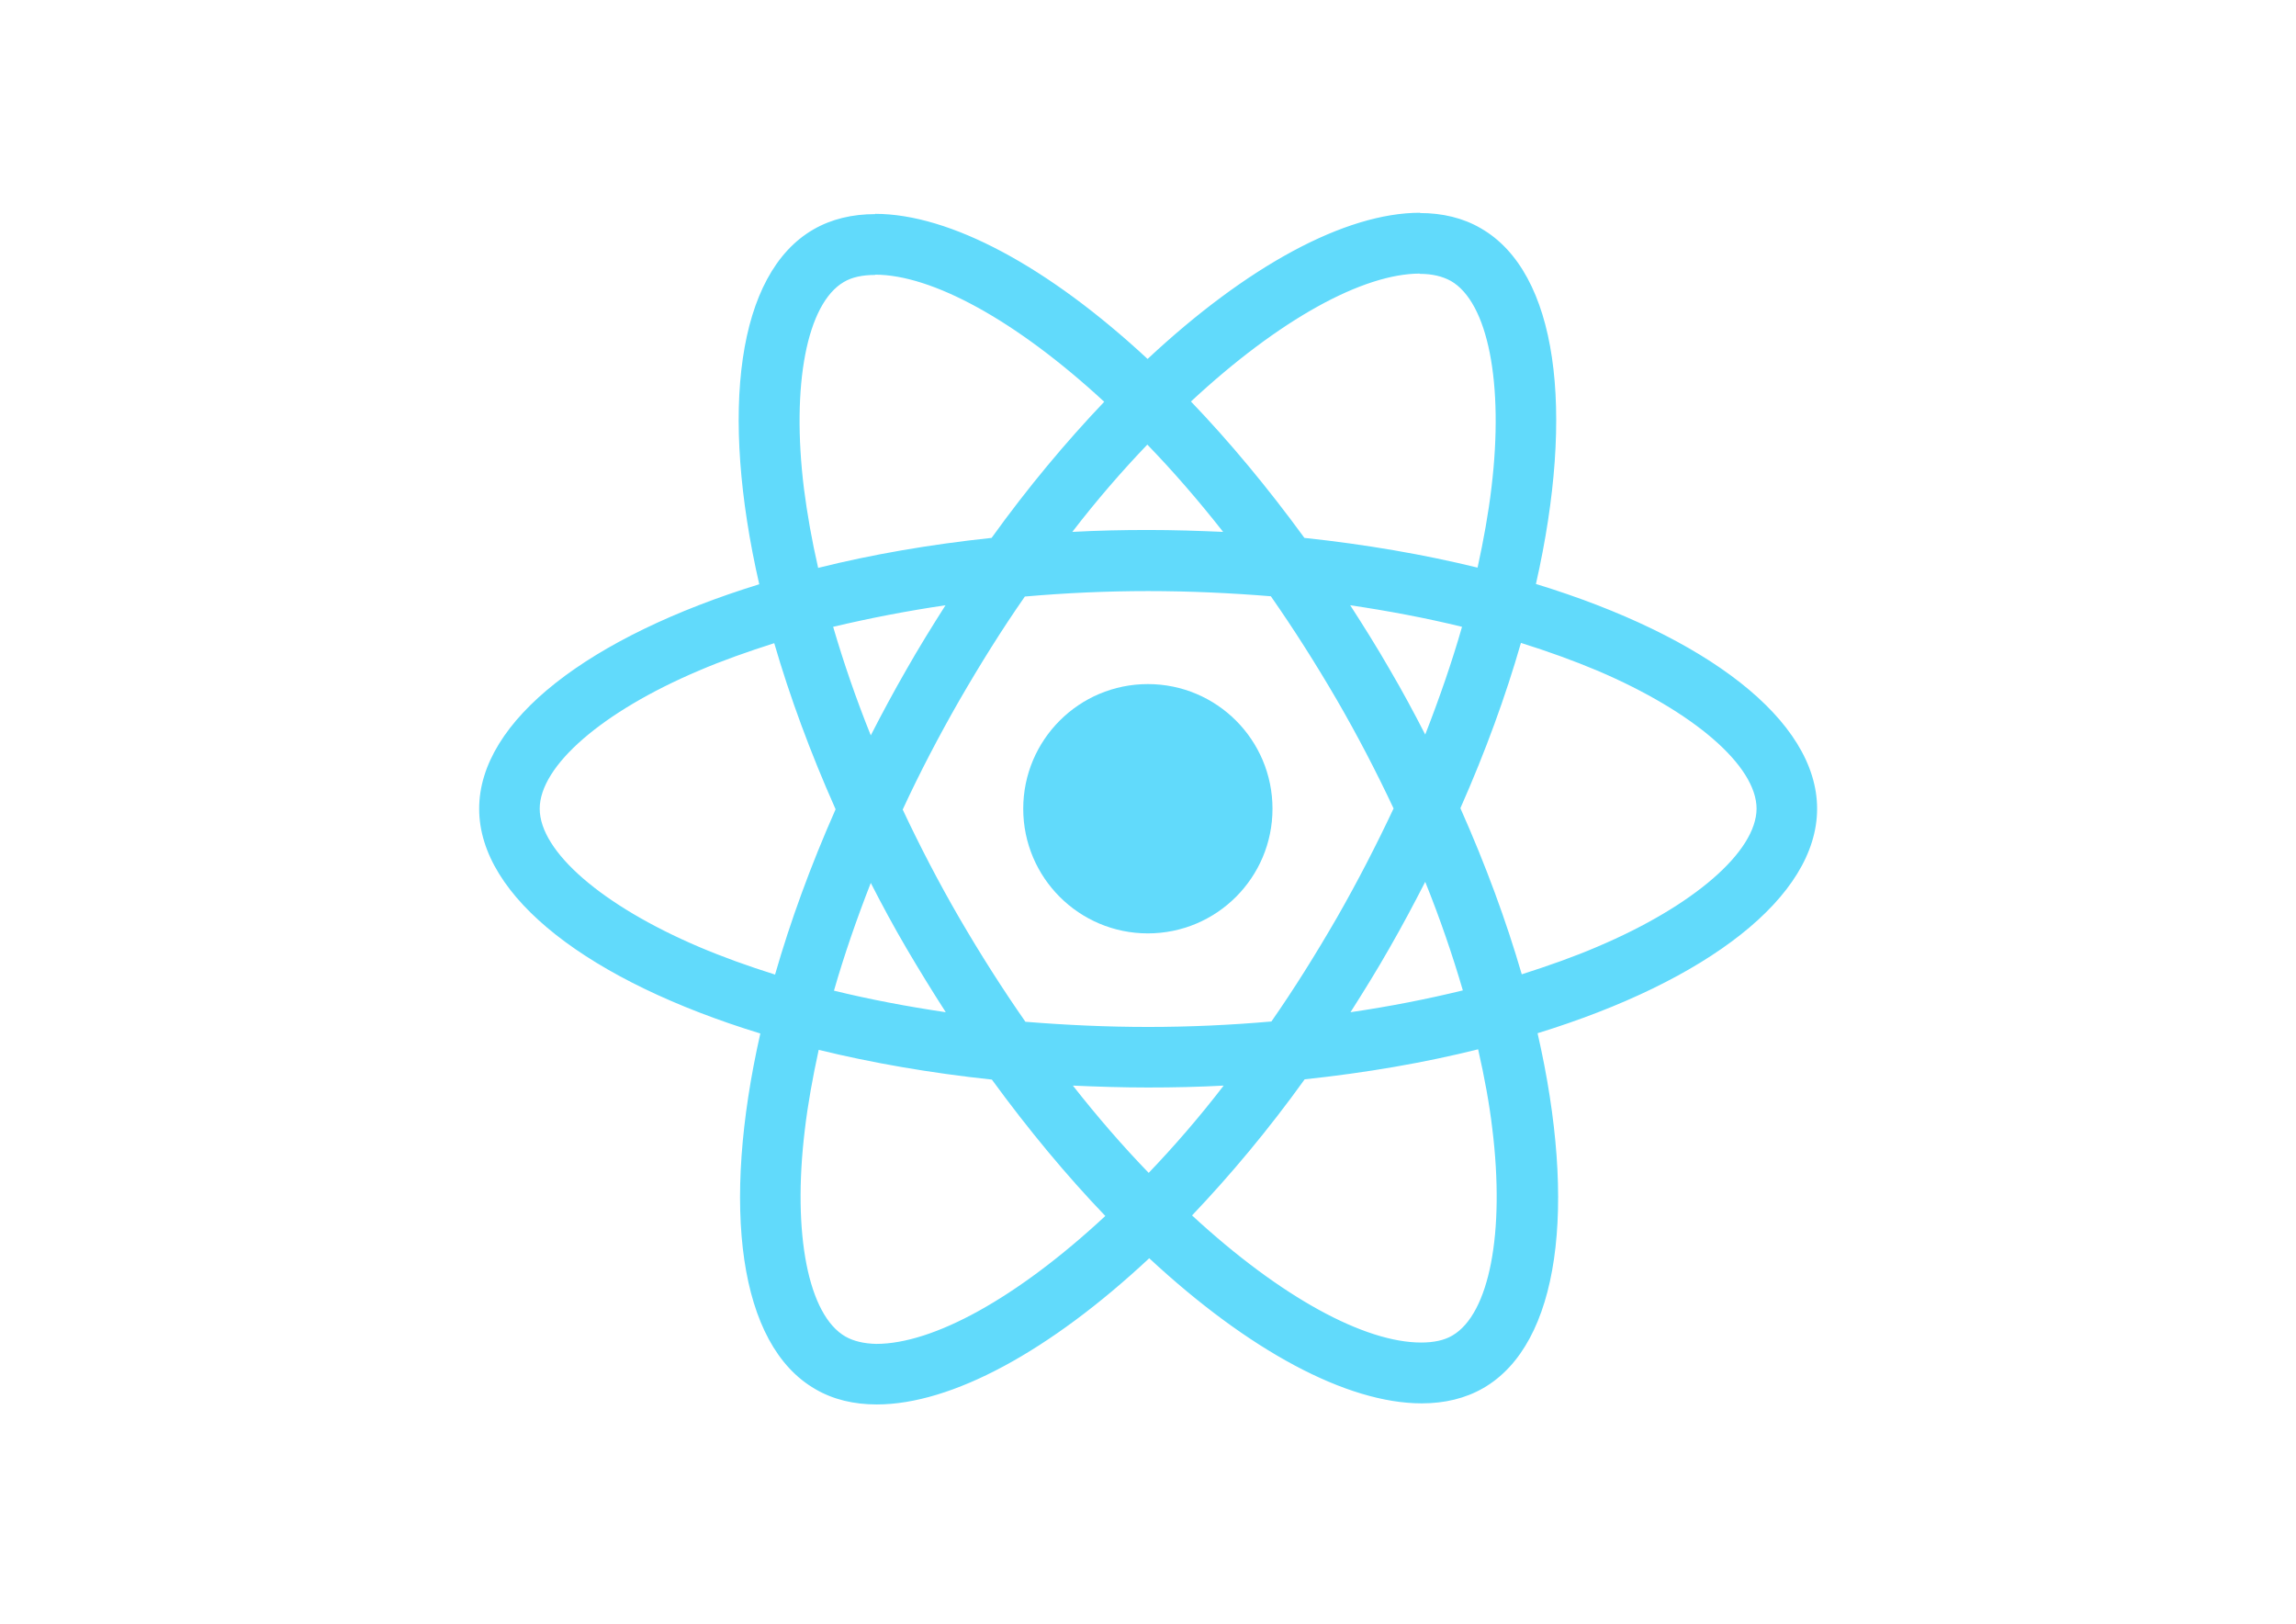
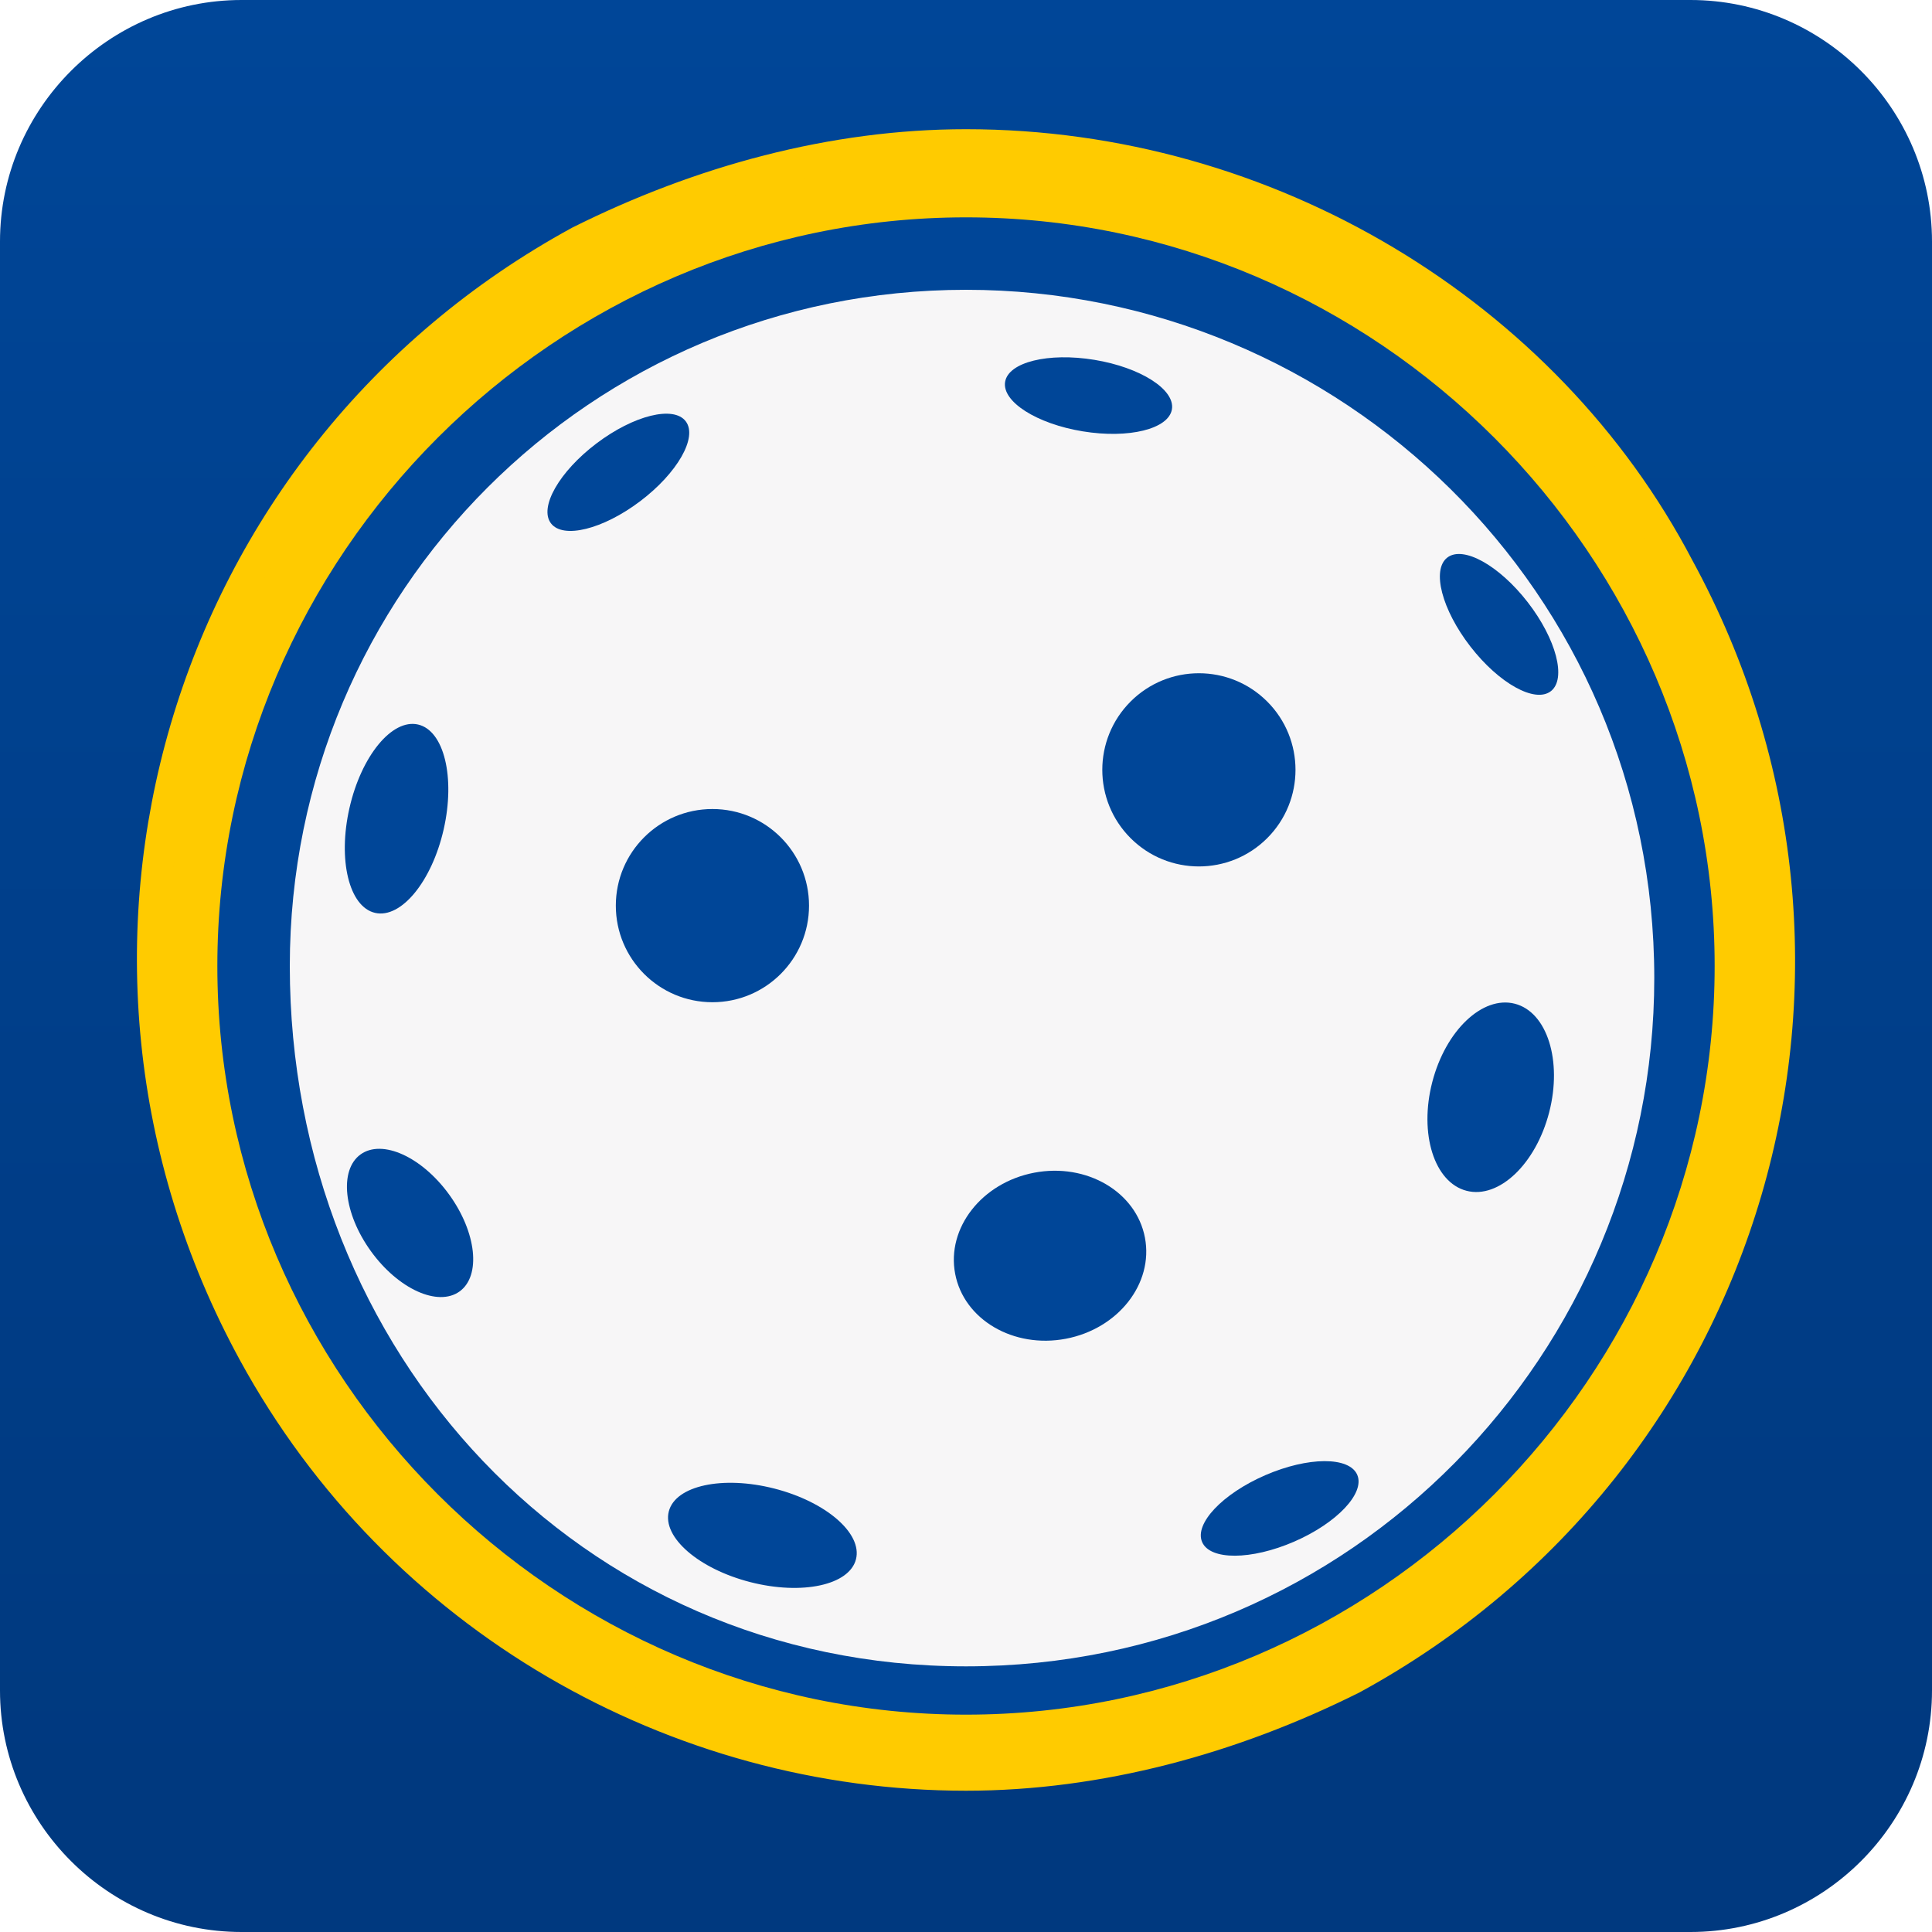
- <svg xmlns="http://www.w3.org/2000/svg" viewBox="0 0 841.9 595.3">
-   <g fill="#61DAFB">
-     <path d="M666.3 296.5c0-32.5-40.7-63.3-103.1-82.4 14.4-63.6 8-114.2-20.2-130.4-6.5-3.8-14.1-5.6-22.4-5.6v22.3c4.6 0 8.3.9 11.4 2.6 13.6 7.8 19.5 37.5 14.9 75.7-1.1 9.4-2.9 19.3-5.1 29.4-19.6-4.8-41-8.5-63.5-10.9-13.5-18.5-27.5-35.3-41.6-50 32.6-30.3 63.2-46.9 84-46.9V78c-27.5 0-63.5 19.6-99.9 53.6-36.4-33.8-72.4-53.2-99.9-53.2v22.3c20.7 0 51.4 16.5 84 46.6-14 14.7-28 31.4-41.3 49.9-22.6 2.4-44 6.1-63.6 11-2.3-10-4-19.7-5.2-29-4.7-38.2 1.1-67.9 14.6-75.8 3-1.8 6.9-2.6 11.5-2.6V78.5c-8.4 0-16 1.8-22.6 5.6-28.1 16.2-34.4 66.7-19.9 130.1-62.2 19.2-102.7 49.9-102.7 82.3 0 32.5 40.7 63.3 103.1 82.4-14.4 63.6-8 114.2 20.2 130.4 6.5 3.8 14.1 5.6 22.5 5.6 27.5 0 63.5-19.6 99.9-53.6 36.4 33.8 72.4 53.2 99.9 53.2 8.4 0 16-1.8 22.6-5.6 28.1-16.2 34.4-66.7 19.9-130.1 62-19.1 102.5-49.9 102.5-82.3zm-130.2-66.7c-3.7 12.9-8.3 26.2-13.5 39.5-4.1-8-8.4-16-13.1-24-4.6-8-9.5-15.8-14.4-23.4 14.2 2.1 27.9 4.7 41 7.9zm-45.8 106.5c-7.8 13.5-15.8 26.3-24.1 38.2-14.9 1.3-30 2-45.2 2-15.1 0-30.2-.7-45-1.9-8.3-11.9-16.4-24.6-24.2-38-7.6-13.1-14.5-26.4-20.8-39.8 6.2-13.4 13.2-26.8 20.7-39.9 7.8-13.5 15.8-26.3 24.1-38.2 14.9-1.3 30-2 45.2-2 15.1 0 30.2.7 45 1.9 8.3 11.9 16.4 24.6 24.2 38 7.6 13.1 14.5 26.4 20.8 39.8-6.3 13.4-13.2 26.8-20.7 39.9zm32.3-13c5.4 13.4 10 26.8 13.8 39.8-13.1 3.2-26.9 5.9-41.2 8 4.9-7.7 9.8-15.6 14.4-23.7 4.6-8 8.9-16.1 13-24.1zM421.2 430c-9.3-9.6-18.6-20.3-27.8-32 9 .4 18.2.7 27.5.7 9.4 0 18.7-.2 27.8-.7-9 11.7-18.3 22.4-27.5 32zm-74.4-58.9c-14.2-2.1-27.9-4.7-41-7.9 3.7-12.9 8.3-26.2 13.5-39.5 4.1 8 8.4 16 13.1 24 4.7 8 9.5 15.8 14.4 23.4zM420.7 163c9.3 9.6 18.6 20.3 27.8 32-9-.4-18.2-.7-27.5-.7-9.4 0-18.7.2-27.8.7 9-11.7 18.3-22.4 27.5-32zm-74 58.9c-4.9 7.7-9.8 15.6-14.4 23.7-4.6 8-8.9 16-13 24-5.4-13.4-10-26.8-13.8-39.8 13.1-3.1 26.9-5.8 41.2-7.9zm-90.5 125.2c-35.4-15.1-58.3-34.9-58.3-50.6 0-15.7 22.9-35.6 58.3-50.6 8.6-3.7 18-7 27.7-10.1 5.7 19.6 13.2 40 22.5 60.9-9.2 20.8-16.6 41.1-22.2 60.6-9.9-3.1-19.3-6.5-28-10.2zM310 490c-13.6-7.8-19.5-37.5-14.9-75.7 1.1-9.4 2.9-19.3 5.1-29.4 19.6 4.8 41 8.5 63.5 10.9 13.5 18.5 27.5 35.3 41.6 50-32.6 30.3-63.2 46.9-84 46.9-4.5-.1-8.3-1-11.3-2.7zm237.2-76.2c4.7 38.2-1.1 67.9-14.6 75.8-3 1.8-6.9 2.6-11.5 2.6-20.7 0-51.4-16.5-84-46.6 14-14.7 28-31.4 41.3-49.9 22.6-2.4 44-6.1 63.6-11 2.3 10.1 4.1 19.8 5.2 29.1zm38.5-66.7c-8.6 3.7-18 7-27.7 10.1-5.7-19.6-13.2-40-22.5-60.9 9.2-20.8 16.6-41.1 22.2-60.6 9.9 3.1 19.3 6.5 28.1 10.2 35.4 15.1 58.3 34.9 58.3 50.6-.1 15.7-23 35.6-58.4 50.6zM320.8 78.4z" />
-     <circle cx="420.9" cy="296.5" r="45.7" />
-     <path d="M520.5 78.1z" />
+ <svg xmlns="http://www.w3.org/2000/svg" version="1.1" id="Ebene_1" x="0px" y="0px" viewBox="0 0 16 16" style="enable-background:new 0 0 16 16;" xml:space="preserve">
+   <style type="text/css">
+ 	.st0{fill:url(#SVGID_1_);}
+ 	.st1{fill:#FFCB00;}
+ 	.st2{fill:url(#SVGID_2_);}
+ 	.st3{fill:#004698;}
+ 	.st4{fill:none;}
+ 	.st5{fill:#FFCB00;stroke:#FFCB00;stroke-width:0.26;stroke-miterlimit:10;}
+ 	.st6{fill:#F7F6F7;}
+ </style>
+   <g>
+     <linearGradient id="SVGID_1_" gradientUnits="userSpaceOnUse" x1="-3.637979e-12" y1="8" x2="16" y2="8" gradientTransform="matrix(6.123234e-17 -1 1 6.123234e-17 0 16)">
+       <stop offset="7.943308e-02" style="stop-color:#00397F" />
+       <stop offset="1" style="stop-color:#004698" />
+     </linearGradient>
+     <path class="st0" d="M14,0c1.1,0,2,0.9,2,2v12c0,1.1-0.9,2-2,2H2c-1.1,0-2-0.9-2-2V2c0-1.1,0.9-2,2-2H14z" />
+   </g>
+   <g>
+     <path class="st5" d="M8,2.3c2,0,4,1.1,5,3c1.5,2.7,0.5,6.2-2.3,7.7c-0.9,0.5-1.8,0.7-2.7,0.7c-2,0-4-1.1-5-3C1.5,8,2.6,4.5,5.3,3   C6.2,2.6,7.1,2.3,8,2.3 M8,1.2L8,1.2c-1.1,0-2.2,0.3-3.2,0.8c-3.3,1.8-4.5,5.9-2.7,9.2c1.2,2.2,3.5,3.5,5.9,3.5   c1.1,0,2.2-0.3,3.2-0.8c3.3-1.8,4.5-5.9,2.7-9.2C12.8,2.6,10.5,1.2,8,1.2L8,1.2z" />
+     <g>
+       <path class="st6" d="M8,14C4.7,14,2.1,11.3,2.1,8S4.7,2.1,8,2.1s5.9,2.7,5.9,5.9S11.3,14,8,14z" />
+       <path class="st3" d="M8,2.4c3.1,0,5.7,2.5,5.7,5.7c0,3.1-2.5,5.7-5.7,5.7S2.4,11.2,2.4,8C2.4,4.9,4.9,2.4,8,2.4 M8,1.8    C4.6,1.8,1.8,4.6,1.8,8s2.8,6.2,6.2,6.2s6.2-2.8,6.2-6.2S11.4,1.8,8,1.8L8,1.8z" />
+     </g>
+     <circle class="st3" cx="5.9" cy="7.5" r="0.8" />
+     <ellipse transform="matrix(0.707 -0.7072 0.7072 0.707 -1.5966 8.852)" class="st3" cx="9.9" cy="6.4" rx="0.8" ry="0.8" />
+     <ellipse transform="matrix(0.9823 -0.1871 0.1871 0.9823 -1.7958 1.8112)" class="st3" cx="8.7" cy="10.4" rx="0.8" ry="0.7" />
+     <ellipse transform="matrix(0.222 -0.975 0.975 0.222 -3.9809 8.5102)" class="st3" cx="3.3" cy="6.7" rx="0.8" ry="0.4" />
+     <ellipse transform="matrix(0.8103 -0.586 0.586 0.8103 -5.2776 3.9362)" class="st3" cx="3.4" cy="10.1" rx="0.4" ry="0.7" />
+     <ellipse transform="matrix(0.7976 -0.6032 0.6032 0.7976 -1.2994 3.8772)" class="st3" cx="5.1" cy="3.9" rx="0.7" ry="0.3" />
+     <ellipse transform="matrix(0.7902 -0.6128 0.6128 0.7902 -0.5704 8.6606)" class="st3" cx="12.4" cy="5.2" rx="0.3" ry="0.7" />
+     <ellipse transform="matrix(0.1622 -0.9868 0.9868 0.1622 4.2984 11.622)" class="st3" cx="9" cy="3.3" rx="0.3" ry="0.7" />
+     <ellipse transform="matrix(0.2477 -0.9688 0.9688 0.2477 -7.5505 15.6728)" class="st3" cx="6.3" cy="12.7" rx="0.4" ry="0.8" />
+     <ellipse transform="matrix(0.2499 -0.9683 0.9683 0.2499 0.4351 18.8199)" class="st3" cx="12.4" cy="9.1" rx="0.8" ry="0.5" />
+     <ellipse transform="matrix(0.9174 -0.3979 0.3979 0.9174 -4.1004 5.2424)" class="st3" cx="10.6" cy="12.5" rx="0.7" ry="0.3" />
  </g>
</svg>
